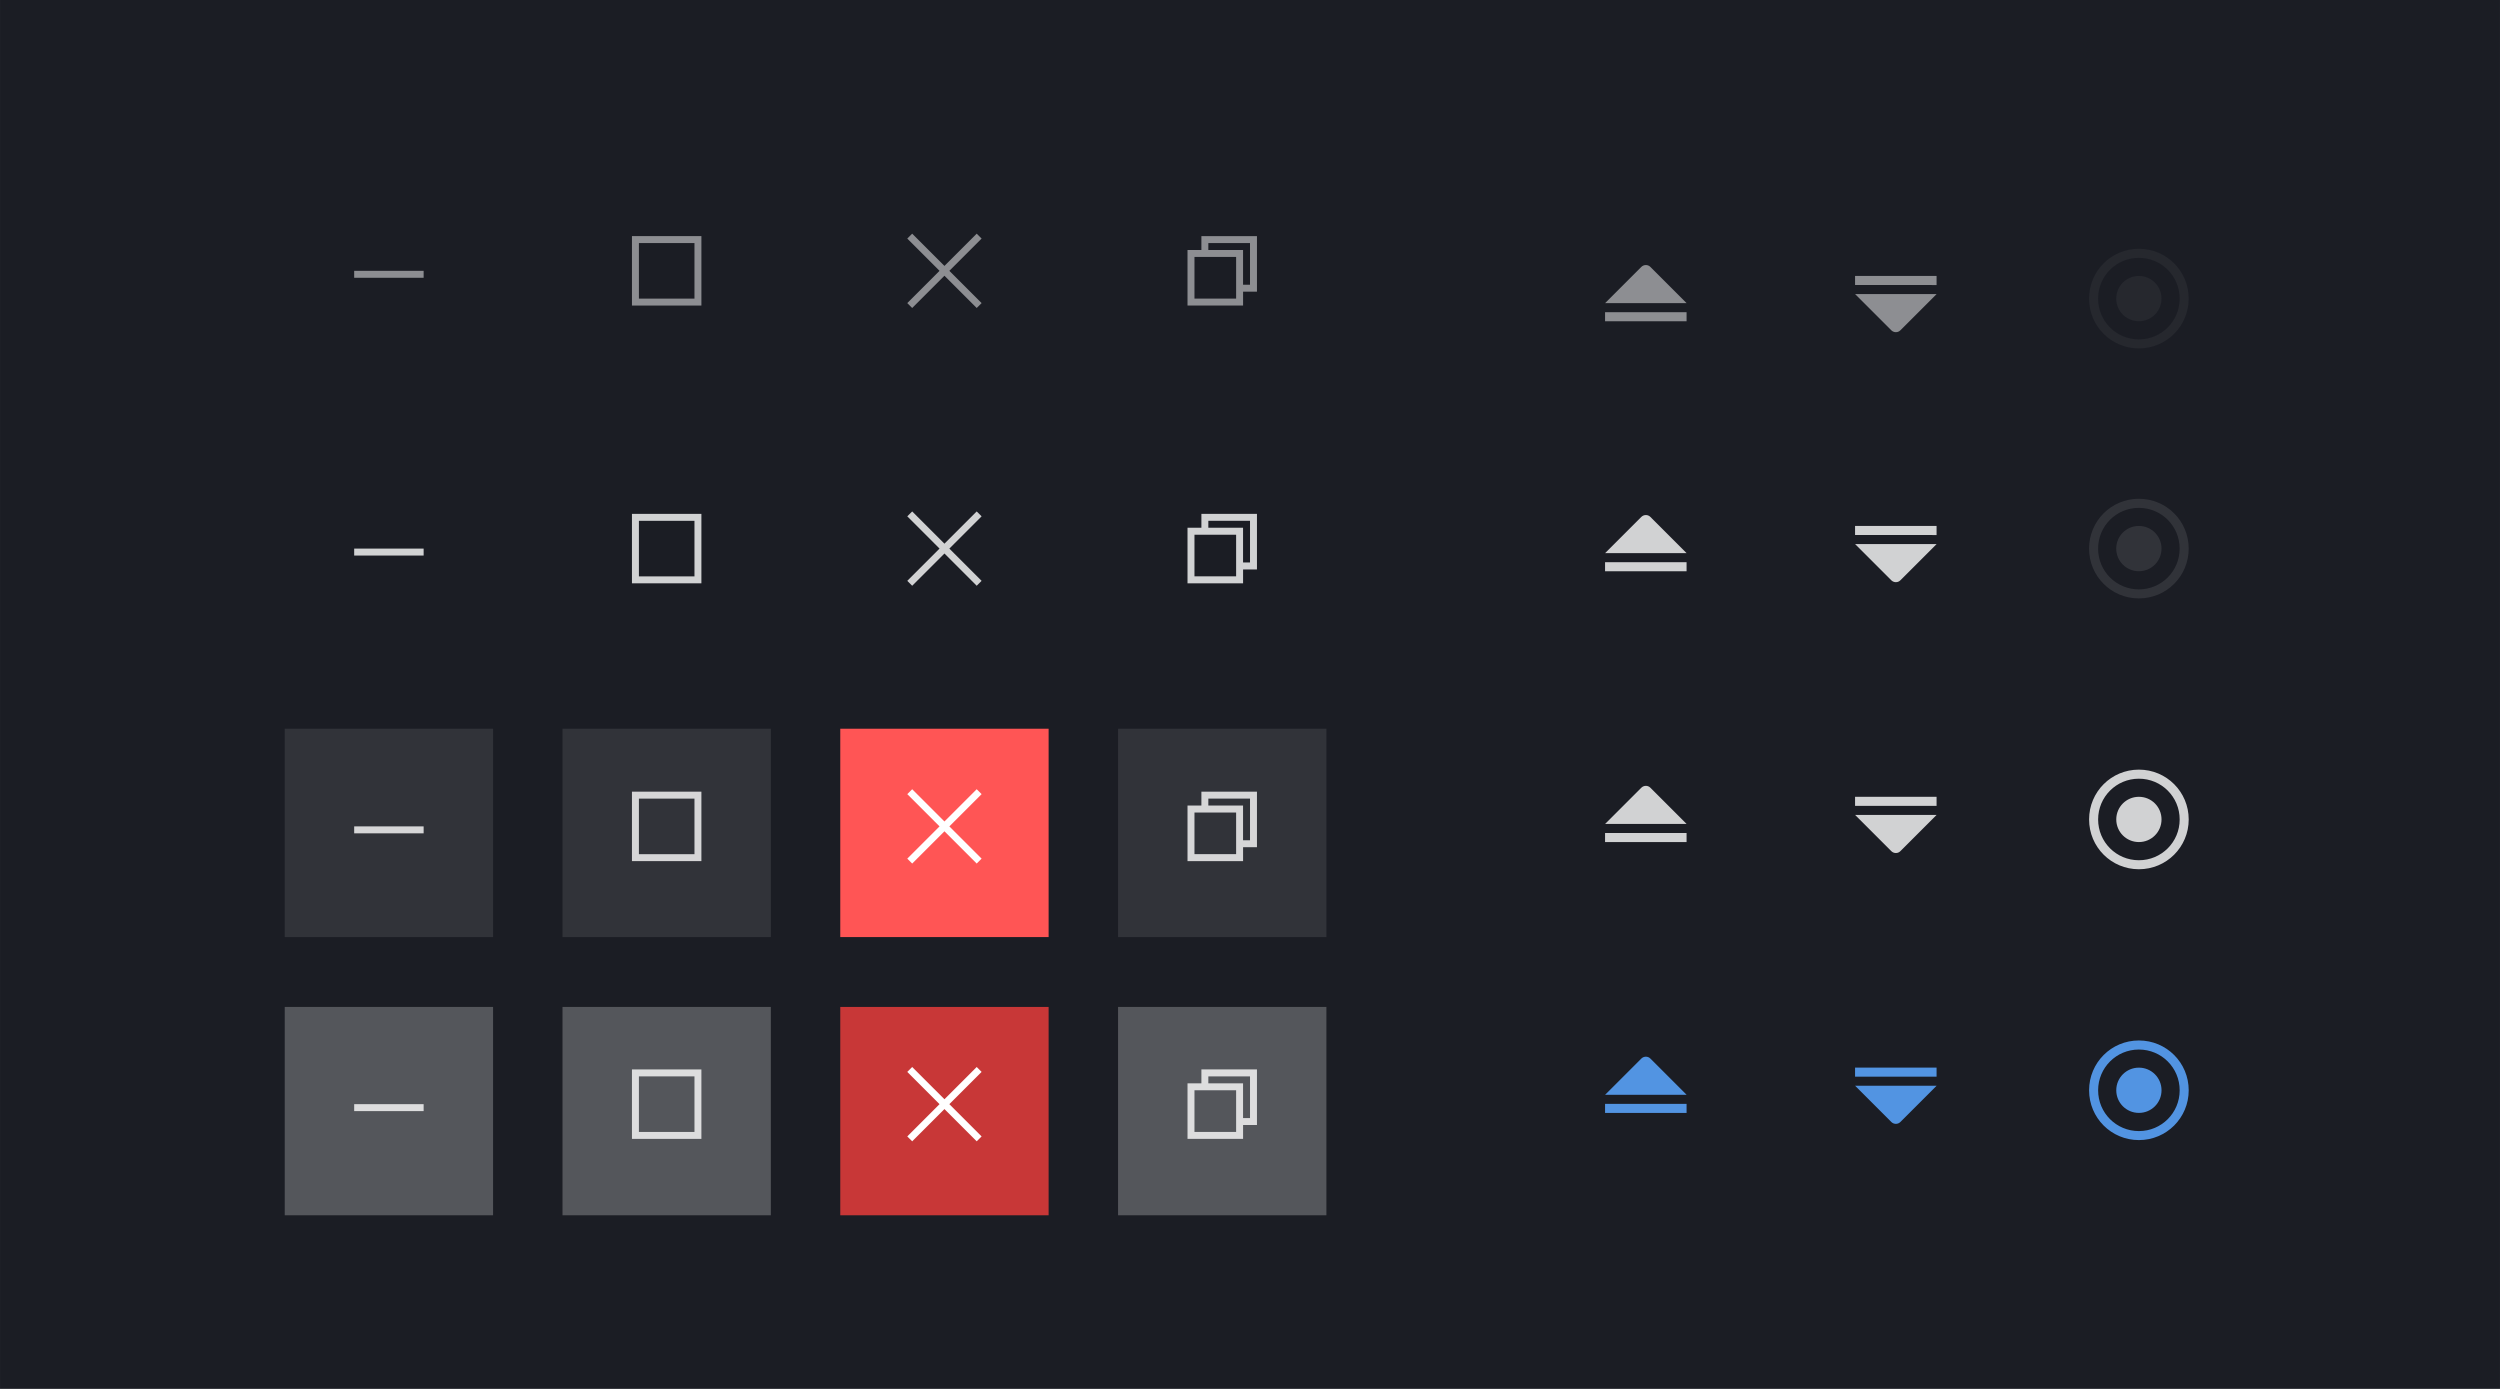
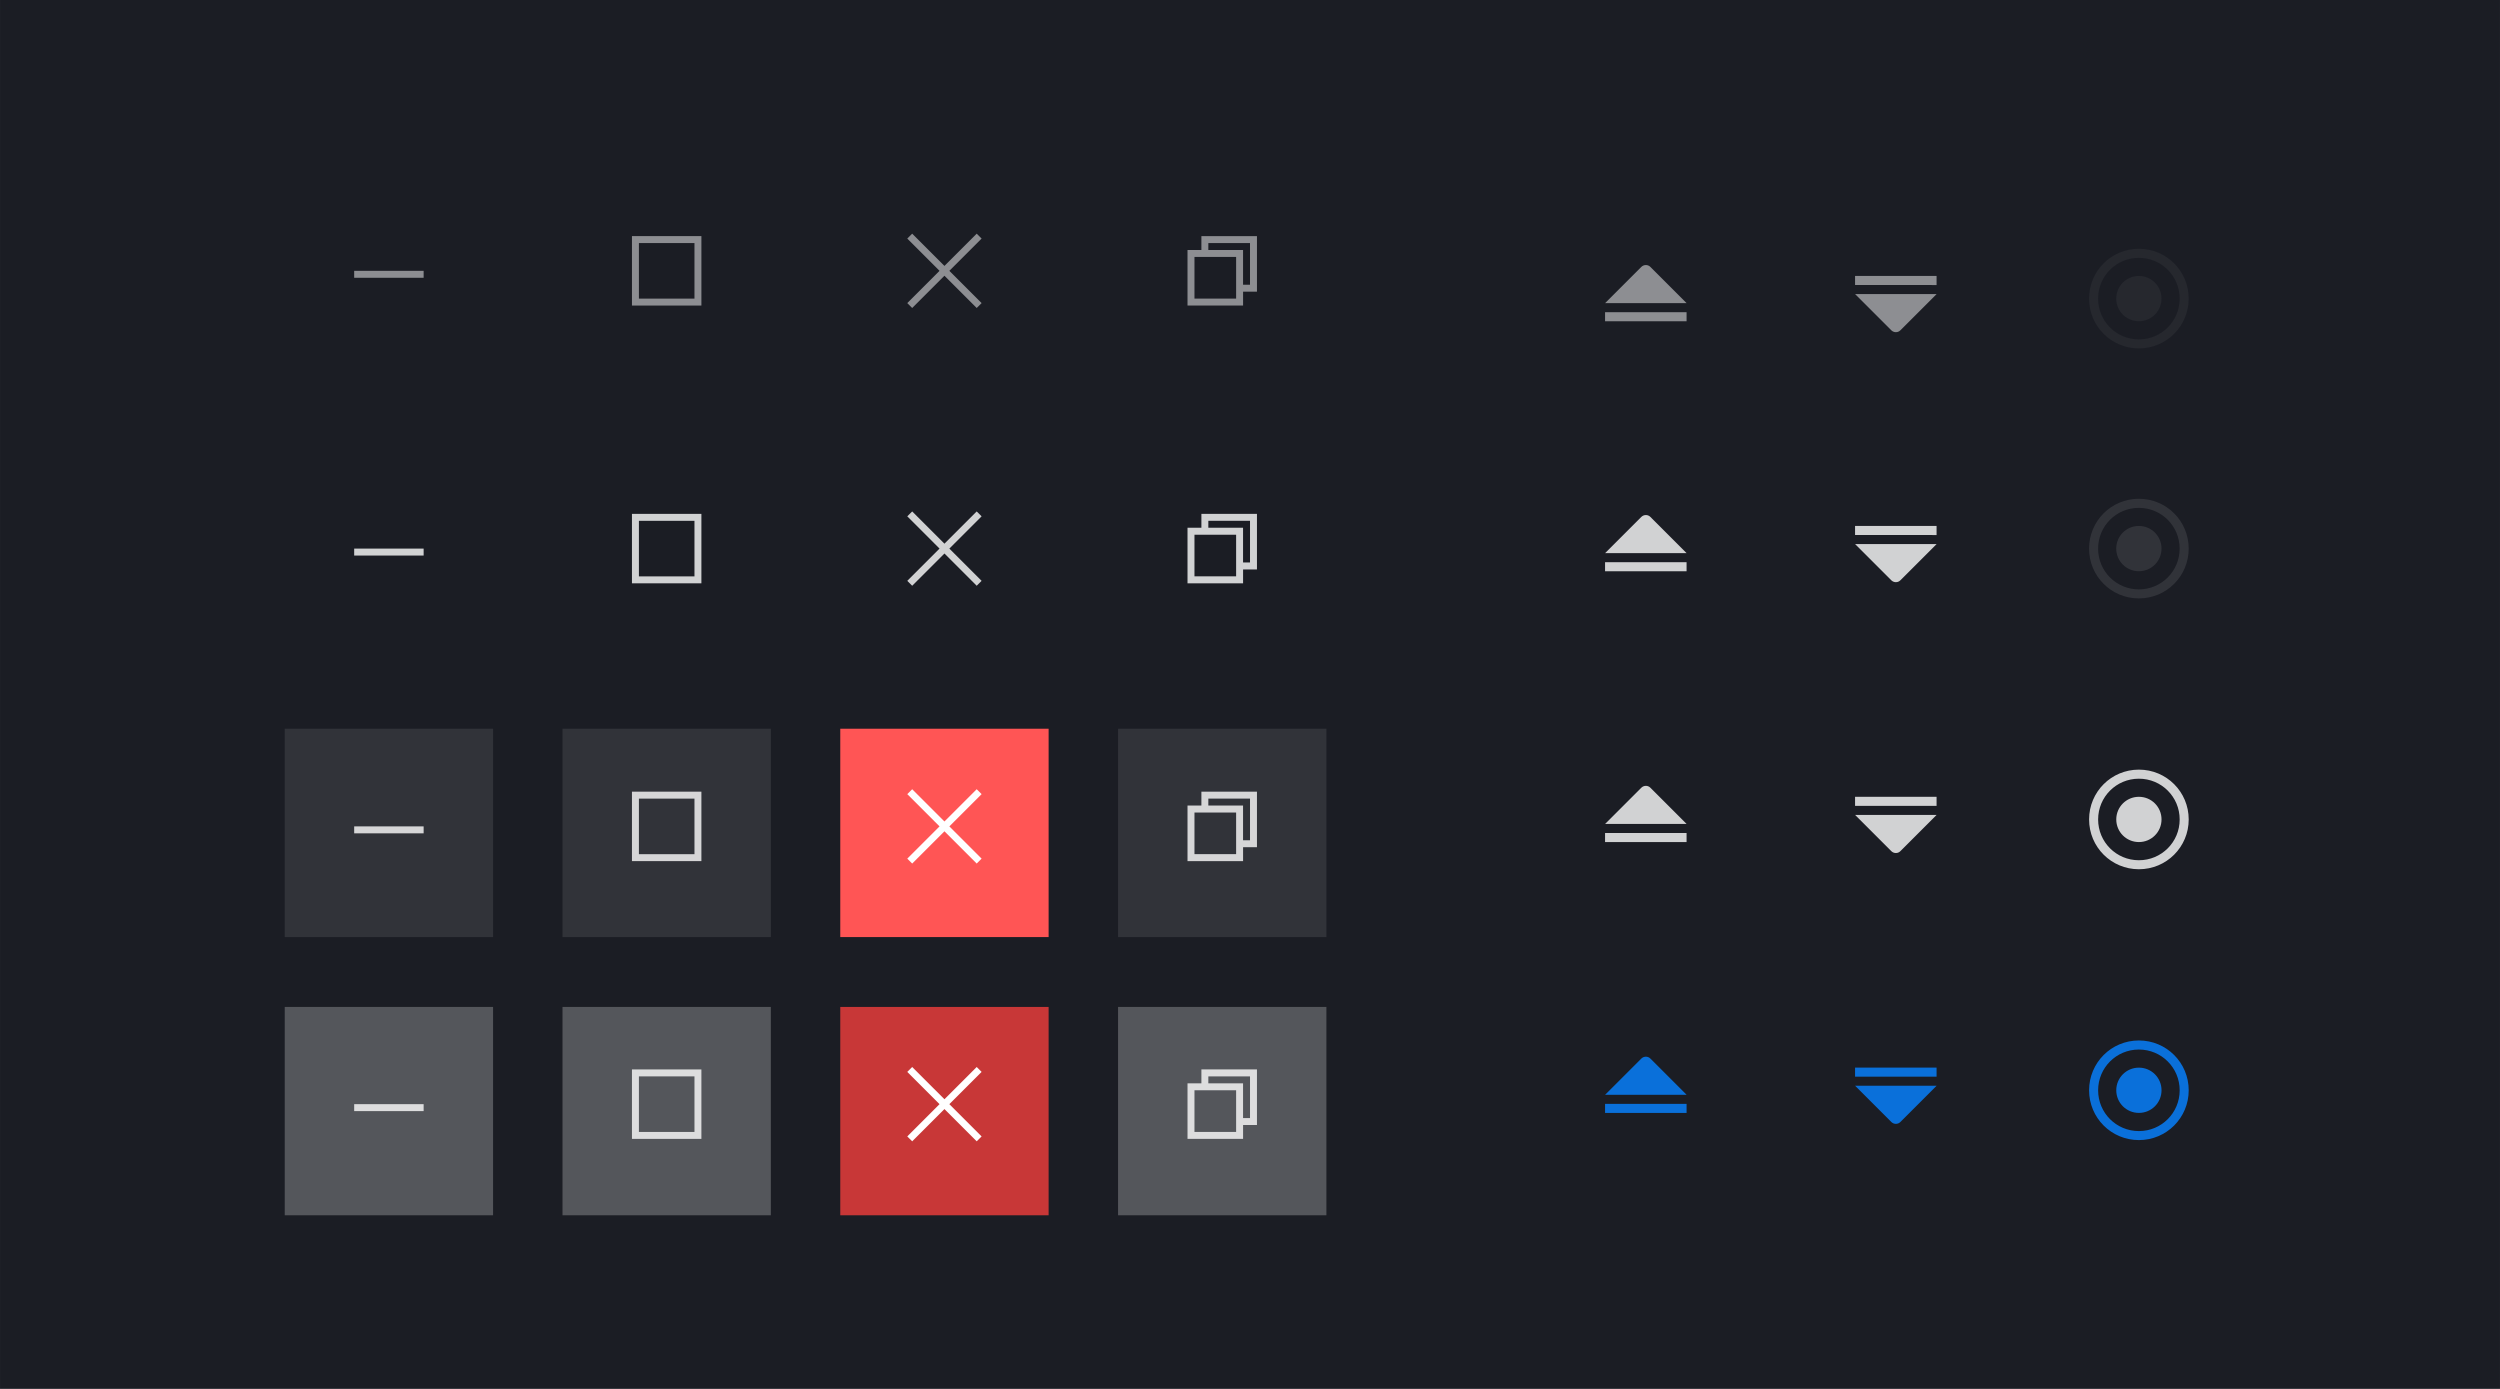
<svg xmlns="http://www.w3.org/2000/svg" xmlns:ns1="http://www.openswatchbook.org/uri/2009/osb" xmlns:xlink="http://www.w3.org/1999/xlink" width="360" height="200" viewBox="0 0 95.25 52.917" version="1.1" id="svg424">
  <defs id="defs418">
    <linearGradient id="fg_color" ns1:paint="solid">
      <stop style="stop-color:#5c616c;stop-opacity:1;" offset="0" id="stop1387" />
    </linearGradient>
    <linearGradient xlink:href="#dark_button_bg" id="linearGradient1764" gradientUnits="userSpaceOnUse" gradientTransform="matrix(0.2645833,0,0,0.2645833,57.15,262.244)" x1="19" y1="-582.285" x2="19" y2="-592.99" />
    <linearGradient id="dark_button_bg" ns1:paint="solid">
      <stop style="stop-color:#ffffff;stop-opacity:1;" offset="0" id="stop1448" />
    </linearGradient>
    <linearGradient xlink:href="#dark_button_bg" id="linearGradient1772" gradientUnits="userSpaceOnUse" gradientTransform="matrix(0.2645833,0,0,0.2645833,57.15,262.244)" x1="19" y1="-542.286" x2="19" y2="-552.991" />
  </defs>
  <g id="layer2">
    <rect transform="translate(0,-244.0833)" ry="2.9358562e-06" y="244.083" x="0" height="52.917" width="95.25" id="rect999" style="display:inline;opacity:1;fill:#1b1d24;fill-opacity:1;stroke:none;stroke-width:0.336;stroke-linecap:round;stroke-linejoin:miter;stroke-miterlimit:4;stroke-dasharray:none;stroke-opacity:0.494;paint-order:stroke fill markers" />
  </g>
  <g id="layer1" transform="translate(0,-244.0833)">
    <g id="shade_unfocused" transform="matrix(1.304348,0,0,1.304348,-97.59673,183.671)" style="stroke-width:0.767">
      <rect style="opacity:0;fill:#1f1f1f;fill-opacity:0.098;stroke:none;stroke-width:0.187;stroke-linecap:round;stroke-linejoin:miter;stroke-miterlimit:4;stroke-dasharray:none;stroke-opacity:1;paint-order:stroke fill markers" id="rect532" width="6.085" height="6.085" x="119.856" y="51.996" ry="3.043" />
      <path id="rect534" d="m 122.9,54.058 c -0.047,0 -0.095,0.018 -0.133,0.055 l -1.058,1.058 h 2.381 l -1.058,-1.058 c -0.037,-0.037 -0.084,-0.055 -0.131,-0.055 z m -1.192,1.378 V 55.7 h 2.381 v -0.265 z" style="opacity:0.5;fill:#ffffff;fill-opacity:1;stroke:none;stroke-width:0.096;stroke-linecap:round;stroke-linejoin:miter;stroke-miterlimit:4;stroke-dasharray:none;stroke-opacity:0.494;paint-order:stroke fill markers" />
    </g>
    <g id="shade" transform="matrix(1.304348,0,0,1.304348,-97.59673,193.196)" style="stroke-width:0.767">
      <rect ry="3.043" y="51.996" x="119.856" height="6.085" width="6.085" id="rect701" style="opacity:0;fill:#1f1f1f;fill-opacity:0.098;stroke:none;stroke-width:0.187;stroke-linecap:round;stroke-linejoin:miter;stroke-miterlimit:4;stroke-dasharray:none;stroke-opacity:1;paint-order:stroke fill markers" />
      <path style="opacity:0.8;fill:#ffffff;fill-opacity:1;stroke:none;stroke-width:0.096;stroke-linecap:round;stroke-linejoin:miter;stroke-miterlimit:4;stroke-dasharray:none;stroke-opacity:0.494;paint-order:stroke fill markers" d="m 122.9,54.058 c -0.047,0 -0.095,0.018 -0.133,0.055 l -1.058,1.058 h 2.381 l -1.058,-1.058 c -0.037,-0.037 -0.084,-0.055 -0.131,-0.055 z m -1.192,1.378 V 55.7 h 2.381 v -0.265 z" id="path703" />
    </g>
    <g id="shade_focused_prelight" transform="matrix(1.304348,0,0,1.304348,-97.59673,177.6316)" style="stroke-width:0.767">
      <rect style="opacity:0;fill:#1f1f1f;fill-opacity:1;stroke:none;stroke-width:0.187;stroke-linecap:round;stroke-linejoin:miter;stroke-miterlimit:4;stroke-dasharray:none;stroke-opacity:1;paint-order:stroke fill markers" id="rect526" width="6.085" height="6.085" x="119.856" y="71.84" ry="2.3160808e-06" />
      <path id="path709" d="m 122.9,73.901 c -0.047,0 -0.095,0.018 -0.133,0.055 l -1.058,1.058 h 2.381 l -1.058,-1.058 c -0.037,-0.037 -0.084,-0.055 -0.131,-0.055 z m -1.192,1.378 v 0.265 h 2.381 v -0.265 z" style="opacity:0.8;fill:#ffffff;fill-opacity:1;stroke:none;stroke-width:0.096;stroke-linecap:round;stroke-linejoin:miter;stroke-miterlimit:4;stroke-dasharray:none;stroke-opacity:0.494;paint-order:stroke fill markers" />
    </g>
    <g id="shade_focused_pressed" transform="matrix(1.304348,0,0,1.304348,-97.59673,174.4911)" style="stroke-width:0.767">
      <rect ry="0" y="82.158" x="119.856" height="6.085" width="6.085" id="rect538" style="opacity:0;fill:#191919;fill-opacity:1;stroke:none;stroke-width:0.187;stroke-linecap:round;stroke-linejoin:miter;stroke-miterlimit:4;stroke-dasharray:none;stroke-opacity:1;paint-order:stroke fill markers" />
-       <path style="opacity:1;fill:#5294e2;fill-opacity:1;stroke:none;stroke-width:0.096;stroke-linecap:round;stroke-linejoin:miter;stroke-miterlimit:4;stroke-dasharray:none;stroke-opacity:0.494;paint-order:stroke fill markers" d="m 122.9,84.22 c -0.047,0 -0.095,0.018 -0.133,0.055 l -1.058,1.058 h 2.381 l -1.058,-1.058 c -0.037,-0.037 -0.084,-0.055 -0.131,-0.055 z m -1.192,1.378 v 0.265 h 2.381 v -0.265 z" id="path715" />
+       <path style="opacity:1;fill:#0a70da;fill-opacity:1;stroke:none;stroke-width:0.096;stroke-linecap:round;stroke-linejoin:miter;stroke-miterlimit:4;stroke-dasharray:none;stroke-opacity:0.494;paint-order:stroke fill markers" d="m 122.9,84.22 c -0.047,0 -0.095,0.018 -0.133,0.055 l -1.058,1.058 h 2.381 l -1.058,-1.058 c -0.037,-0.037 -0.084,-0.055 -0.131,-0.055 z m -1.192,1.378 v 0.265 h 2.381 v -0.265 z" id="path715" />
    </g>
    <g id="unshade_unfocused" transform="matrix(1.304348,0,0,-1.304348,-88.07173,327.2498)" style="stroke-width:0.767">
      <rect ry="3.043" y="51.996" x="119.856" height="6.085" width="6.085" id="rect725" style="opacity:0;fill:#1f1f1f;fill-opacity:0.098;stroke:none;stroke-width:0.187;stroke-linecap:round;stroke-linejoin:miter;stroke-miterlimit:4;stroke-dasharray:none;stroke-opacity:1;paint-order:stroke fill markers" />
      <path style="opacity:0.5;fill:#ffffff;fill-opacity:1;stroke:none;stroke-width:0.096;stroke-linecap:round;stroke-linejoin:miter;stroke-miterlimit:4;stroke-dasharray:none;stroke-opacity:0.494;paint-order:stroke fill markers" d="m 122.9,54.058 c -0.047,0 -0.095,0.018 -0.133,0.055 l -1.058,1.058 h 2.381 l -1.058,-1.058 c -0.037,-0.037 -0.084,-0.055 -0.131,-0.055 z m -1.192,1.378 V 55.7 h 2.381 v -0.265 z" id="path727" />
    </g>
    <g transform="matrix(1.304348,0,0,-1.304348,-88.07173,336.7748)" id="unshade" style="stroke-width:0.767">
      <rect style="opacity:0;fill:#1f1f1f;fill-opacity:0.098;stroke:none;stroke-width:0.187;stroke-linecap:round;stroke-linejoin:miter;stroke-miterlimit:4;stroke-dasharray:none;stroke-opacity:1;paint-order:stroke fill markers" id="rect731" width="6.085" height="6.085" x="119.856" y="51.996" ry="3.043" />
      <path id="path733" d="m 122.9,54.058 c -0.047,0 -0.095,0.018 -0.133,0.055 l -1.058,1.058 h 2.381 l -1.058,-1.058 c -0.037,-0.037 -0.084,-0.055 -0.131,-0.055 z m -1.192,1.378 V 55.7 h 2.381 v -0.265 z" style="opacity:0.8;fill:#ffffff;fill-opacity:1;stroke:none;stroke-width:0.096;stroke-linecap:round;stroke-linejoin:miter;stroke-miterlimit:4;stroke-dasharray:none;stroke-opacity:0.494;paint-order:stroke fill markers" />
    </g>
    <g id="unshade_focused_prelight" transform="matrix(1.304348,0,0,-1.304348,-88.07173,372.9767)" style="stroke-width:0.767">
      <rect ry="0" y="71.84" x="119.856" height="6.085" width="6.085" id="rect737" style="opacity:0;fill:#1f1f1f;fill-opacity:1;stroke:none;stroke-width:0.187;stroke-linecap:round;stroke-linejoin:miter;stroke-miterlimit:4;stroke-dasharray:none;stroke-opacity:1;paint-order:stroke fill markers" />
      <path style="opacity:0.8;fill:#ffffff;fill-opacity:1;stroke:none;stroke-width:0.096;stroke-linecap:round;stroke-linejoin:miter;stroke-miterlimit:4;stroke-dasharray:none;stroke-opacity:0.494;paint-order:stroke fill markers" d="m 122.9,73.901 c -0.047,0 -0.095,0.018 -0.133,0.055 l -1.058,1.058 h 2.381 l -1.058,-1.058 c -0.037,-0.037 -0.084,-0.055 -0.131,-0.055 z m -1.192,1.378 v 0.265 h 2.381 v -0.265 z" id="path739" />
    </g>
    <g id="unshade_focused_pressed" transform="matrix(1.304348,0,0,-1.304348,-88.07173,396.7547)" style="stroke-width:0.767">
      <rect style="opacity:0;fill:#191919;fill-opacity:1;stroke:none;stroke-width:0.187;stroke-linecap:round;stroke-linejoin:miter;stroke-miterlimit:4;stroke-dasharray:none;stroke-opacity:1;paint-order:stroke fill markers" id="rect743" width="6.085" height="6.085" x="119.856" y="82.158" ry="0" />
-       <path id="path745" d="m 122.9,84.22 c -0.047,0 -0.095,0.018 -0.133,0.055 l -1.058,1.058 h 2.381 l -1.058,-1.058 c -0.037,-0.037 -0.084,-0.055 -0.131,-0.055 z m -1.192,1.378 v 0.265 h 2.381 v -0.265 z" style="opacity:1;fill:#5294e2;fill-opacity:1;stroke:none;stroke-width:0.096;stroke-linecap:round;stroke-linejoin:miter;stroke-miterlimit:4;stroke-dasharray:none;stroke-opacity:0.494;paint-order:stroke fill markers" />
+       <path id="path745" d="m 122.9,84.22 c -0.047,0 -0.095,0.018 -0.133,0.055 l -1.058,1.058 h 2.381 l -1.058,-1.058 c -0.037,-0.037 -0.084,-0.055 -0.131,-0.055 z m -1.192,1.378 v 0.265 h 2.381 v -0.265 z" style="opacity:1;fill:#0a70da;fill-opacity:1;stroke:none;stroke-width:0.096;stroke-linecap:round;stroke-linejoin:miter;stroke-miterlimit:4;stroke-dasharray:none;stroke-opacity:0.494;paint-order:stroke fill markers" />
    </g>
    <g id="menu_focused_pressed" transform="matrix(1.304348,0,0,1.304348,-23.59393,-88.13659)" style="stroke-width:0.767">
      <rect transform="scale(1,-1)" ry="0" y="-289.592" x="77.523" height="6.085" width="6.085" id="rect767" style="opacity:0;fill:#191919;fill-opacity:1;stroke:none;stroke-width:0.187;stroke-linecap:round;stroke-linejoin:miter;stroke-miterlimit:4;stroke-dasharray:none;stroke-opacity:1;paint-order:stroke fill markers" />
-       <path id="rect781" d="m 80.566,285.094 c -0.806,0 -1.455,0.649 -1.455,1.455 0,0.806 0.649,1.455 1.455,1.455 0.806,0 1.455,-0.649 1.455,-1.455 0,-0.806 -0.649,-1.455 -1.455,-1.455 z m 0,0.265 c 0.66,0 1.191,0.531 1.191,1.191 0,0.66 -0.531,1.191 -1.191,1.191 -0.66,0 -1.191,-0.531 -1.191,-1.191 0,-0.66 0.531,-1.191 1.191,-1.191 z m 0,0.529 c -0.366,0 -0.661,0.295 -0.661,0.661 0,0.366 0.295,0.661 0.661,0.661 0.366,0 0.661,-0.295 0.661,-0.661 0,-0.366 -0.295,-0.661 -0.661,-0.661 z" style="opacity:1;fill:#5294e2;fill-opacity:1;stroke:none;stroke-width:0.089;stroke-linecap:round;stroke-linejoin:miter;stroke-miterlimit:4;stroke-dasharray:none;stroke-opacity:1;paint-order:stroke fill markers" />
+       <path id="rect781" d="m 80.566,285.094 c -0.806,0 -1.455,0.649 -1.455,1.455 0,0.806 0.649,1.455 1.455,1.455 0.806,0 1.455,-0.649 1.455,-1.455 0,-0.806 -0.649,-1.455 -1.455,-1.455 z m 0,0.265 c 0.66,0 1.191,0.531 1.191,1.191 0,0.66 -0.531,1.191 -1.191,1.191 -0.66,0 -1.191,-0.531 -1.191,-1.191 0,-0.66 0.531,-1.191 1.191,-1.191 z m 0,0.529 c -0.366,0 -0.661,0.295 -0.661,0.661 0,0.366 0.295,0.661 0.661,0.661 0.366,0 0.661,-0.295 0.661,-0.661 0,-0.366 -0.295,-0.661 -0.661,-0.661 z" style="opacity:1;fill:#0a70da;fill-opacity:1;stroke:none;stroke-width:0.089;stroke-linecap:round;stroke-linejoin:miter;stroke-miterlimit:4;stroke-dasharray:none;stroke-opacity:1;paint-order:stroke fill markers" />
    </g>
    <g id="menu_focused_prelight" transform="matrix(1.304348,0,0,1.304348,-23.59393,-84.99609)" style="stroke-width:0.767">
      <rect transform="scale(1,-1)" style="opacity:0;fill:#1f1f1f;fill-opacity:1;stroke:none;stroke-width:0.187;stroke-linecap:round;stroke-linejoin:miter;stroke-miterlimit:4;stroke-dasharray:none;stroke-opacity:1;paint-order:stroke fill markers" id="rect761" width="6.085" height="6.085" x="77.523" y="-279.273" ry="0" />
      <path style="opacity:0.8;fill:#ffffff;fill-opacity:1;stroke:none;stroke-width:0.089;stroke-linecap:round;stroke-linejoin:miter;stroke-miterlimit:4;stroke-dasharray:none;stroke-opacity:1;paint-order:stroke fill markers" d="m 80.566,274.775 c -0.806,0 -1.455,0.649 -1.455,1.455 0,0.806 0.649,1.455 1.455,1.455 0.806,0 1.455,-0.649 1.455,-1.455 0,-0.806 -0.649,-1.455 -1.455,-1.455 z m 0,0.265 c 0.66,0 1.191,0.531 1.191,1.191 0,0.66 -0.531,1.191 -1.191,1.191 -0.66,0 -1.191,-0.531 -1.191,-1.191 0,-0.66 0.531,-1.191 1.191,-1.191 z m 0,0.529 c -0.366,0 -0.661,0.295 -0.661,0.661 0,0.366 0.295,0.661 0.661,0.661 0.366,0 0.661,-0.295 0.661,-0.661 0,-0.366 -0.295,-0.661 -0.661,-0.661 z" id="path1594" />
    </g>
    <g id="menu" transform="matrix(1.304348,0,0,1.304348,-103.314,180.7721)" style="opacity:0.1;stroke-width:0.767">
      <rect transform="scale(1,-1)" ry="3.043" y="-67.606" x="138.642" height="6.085" width="6.085" id="rect755" style="opacity:0;fill:#1f1f1f;fill-opacity:0.098;stroke:none;stroke-width:0.187;stroke-linecap:round;stroke-linejoin:miter;stroke-miterlimit:4;stroke-dasharray:none;stroke-opacity:1;paint-order:stroke fill markers" />
      <path id="path1596" d="m 141.684,63.108 c -0.806,0 -1.455,0.649 -1.455,1.455 0,0.806 0.649,1.455 1.455,1.455 0.806,0 1.455,-0.649 1.455,-1.455 0,-0.806 -0.649,-1.455 -1.455,-1.455 z m 0,0.265 c 0.66,0 1.191,0.531 1.191,1.191 0,0.66 -0.531,1.191 -1.191,1.191 -0.66,0 -1.191,-0.531 -1.191,-1.191 0,-0.66 0.531,-1.191 1.191,-1.191 z m 0,0.529 c -0.366,0 -0.661,0.295 -0.661,0.661 0,0.366 0.295,0.661 0.661,0.661 0.366,0 0.661,-0.295 0.661,-0.661 0,-0.366 -0.295,-0.661 -0.661,-0.661 z" style="opacity:1;fill:#ffffff;fill-opacity:1;stroke:none;stroke-width:0.089;stroke-linecap:round;stroke-linejoin:miter;stroke-miterlimit:4;stroke-dasharray:none;stroke-opacity:1;paint-order:stroke fill markers" />
    </g>
    <g id="menu_unfocused" transform="matrix(1.304348,0,0,1.304348,-103.314,183.671)" style="opacity:0.05;stroke-width:0.767">
      <rect transform="scale(1,-1)" style="opacity:0;fill:#1f1f1f;fill-opacity:0.098;stroke:none;stroke-width:0.187;stroke-linecap:round;stroke-linejoin:miter;stroke-miterlimit:4;stroke-dasharray:none;stroke-opacity:1;paint-order:stroke fill markers" id="rect749" width="6.085" height="6.085" x="138.642" y="-58.081" ry="3.043" />
      <path id="path1602" d="m 141.684,53.583 c -0.806,0 -1.455,0.649 -1.455,1.455 0,0.806 0.649,1.455 1.455,1.455 0.806,0 1.455,-0.649 1.455,-1.455 0,-0.806 -0.649,-1.455 -1.455,-1.455 z m 0,0.265 c 0.66,0 1.191,0.531 1.191,1.191 0,0.66 -0.531,1.191 -1.191,1.191 -0.66,0 -1.191,-0.531 -1.191,-1.191 0,-0.66 0.531,-1.191 1.191,-1.191 z m 0,0.529 c -0.366,0 -0.661,0.295 -0.661,0.661 0,0.366 0.295,0.661 0.661,0.661 0.366,0 0.661,-0.295 0.661,-0.661 0,-0.366 -0.295,-0.661 -0.661,-0.661 z" style="opacity:1;fill:#ffffff;fill-opacity:1;stroke:none;stroke-width:0.089;stroke-linecap:round;stroke-linejoin:miter;stroke-miterlimit:4;stroke-dasharray:none;stroke-opacity:1;paint-order:stroke fill markers" />
    </g>
    <g style="display:inline" transform="translate(-26.19375,168.8039)" id="minimize_unfocused">
      <rect ry="3.7990142e-06" y="81.894" x="37.042" height="7.938" width="7.938" id="rect5375-0" style="opacity:0;fill:#000000;fill-opacity:1;stroke:none;stroke-width:0.402;stroke-linecap:round;stroke-linejoin:miter;stroke-miterlimit:4;stroke-dasharray:none;stroke-opacity:1;paint-order:stroke fill markers" />
      <rect ry="3.1658458e-06" y="85.598" x="39.688" height="0.265" width="2.646" id="rect5327-62" style="opacity:0.5;fill:#ffffff;fill-opacity:1;stroke:none;stroke-width:0.131;stroke-linecap:round;stroke-linejoin:miter;stroke-miterlimit:4;stroke-dasharray:none;stroke-opacity:0.494;paint-order:stroke fill markers" />
    </g>
    <g style="display:inline" transform="translate(-26.19375,168.8039)" id="maximize_unfocused">
      <rect style="opacity:0;fill:#000000;fill-opacity:1;stroke:none;stroke-width:0.402;stroke-linecap:round;stroke-linejoin:miter;stroke-miterlimit:4;stroke-dasharray:none;stroke-opacity:1;paint-order:stroke fill markers" id="rect6368" width="7.938" height="7.938" x="47.625" y="81.894" ry="3.7990142e-06" />
      <path id="path5333-6" d="m 50.271,84.275 v 2.646 h 2.646 v -2.646 z m 0.265,0.265 h 2.117 v 2.117 h -2.117 z" style="opacity:0.5;fill:#ffffff;fill-opacity:1;stroke:none;stroke-width:0.132;stroke-linecap:round;stroke-linejoin:miter;stroke-miterlimit:4;stroke-dasharray:none;stroke-opacity:0.494;paint-order:stroke fill markers" />
    </g>
    <g style="display:inline" transform="translate(-26.19375,168.8039)" id="close_unfocused">
      <rect ry="3.7990142e-06" y="81.894" x="58.208" height="7.938" width="7.938" id="rect6372" style="opacity:0;fill:#000000;fill-opacity:1;stroke:none;stroke-width:0.402;stroke-linecap:round;stroke-linejoin:miter;stroke-miterlimit:4;stroke-dasharray:none;stroke-opacity:1;paint-order:stroke fill markers" />
      <path id="rect5362-1" d="m 60.948,84.182 -0.187,0.187 1.229,1.229 -1.229,1.229 0.187,0.187 1.229,-1.229 1.229,1.229 0.187,-0.187 -1.229,-1.229 1.229,-1.229 -0.187,-0.187 -1.229,1.229 z" style="opacity:0.5;fill:#ffffff;fill-opacity:1;stroke:none;stroke-width:0.156;stroke-linecap:round;stroke-linejoin:miter;stroke-miterlimit:4;stroke-dasharray:none;stroke-opacity:0.494;paint-order:stroke fill markers" />
    </g>
    <g style="display:inline" transform="translate(-26.19375,168.8039)" id="unmaximize_unfocused">
      <rect style="opacity:0;fill:#000000;fill-opacity:1;stroke:none;stroke-width:0.402;stroke-linecap:round;stroke-linejoin:miter;stroke-miterlimit:4;stroke-dasharray:none;stroke-opacity:1;paint-order:stroke fill markers" id="rect6376" width="7.938" height="7.938" x="68.792" y="81.894" ry="3.7990142e-06" />
      <path id="path5367-8" d="m 71.967,84.275 v 0.529 H 71.438 v 2.117 h 2.117 v -0.529 h 0.529 v -2.117 z m 0.265,0.265 h 1.587 v 1.587 H 73.554 V 84.804 H 72.231 Z m -0.529,0.529 h 1.587 v 1.587 h -1.587 z" style="opacity:0.5;fill:#ffffff;fill-opacity:1;stroke:none;stroke-width:0.103;stroke-linecap:round;stroke-linejoin:miter;stroke-miterlimit:4;stroke-dasharray:none;stroke-opacity:0.494;paint-order:stroke fill markers" />
    </g>
    <g style="display:inline" transform="translate(-26.19375,168.8039)" id="minimize">
      <rect style="opacity:0;fill:#000000;fill-opacity:1;stroke:none;stroke-width:0.402;stroke-linecap:round;stroke-linejoin:miter;stroke-miterlimit:4;stroke-dasharray:none;stroke-opacity:1;paint-order:stroke fill markers" id="rect6380" width="7.938" height="7.938" x="37.042" y="92.477" ry="3.7990142e-06" />
      <rect style="opacity:0.8;fill:#ffffff;fill-opacity:1;stroke:none;stroke-width:0.131;stroke-linecap:round;stroke-linejoin:miter;stroke-miterlimit:4;stroke-dasharray:none;stroke-opacity:0.494;paint-order:stroke fill markers" id="rect5401-7" width="2.646" height="0.265" x="39.688" y="96.181" ry="3.1658458e-06" />
    </g>
    <g style="display:inline" transform="translate(-26.19375,168.8039)" id="maximize">
      <rect ry="3.7990142e-06" y="92.477" x="47.625" height="7.938" width="7.938" id="rect6382" style="opacity:0;fill:#000000;fill-opacity:1;stroke:none;stroke-width:0.402;stroke-linecap:round;stroke-linejoin:miter;stroke-miterlimit:4;stroke-dasharray:none;stroke-opacity:1;paint-order:stroke fill markers" />
      <path style="opacity:0.8;fill:#ffffff;fill-opacity:1;stroke:none;stroke-width:0.132;stroke-linecap:round;stroke-linejoin:miter;stroke-miterlimit:4;stroke-dasharray:none;stroke-opacity:0.494;paint-order:stroke fill markers" d="m 50.271,94.858 v 2.646 h 2.646 v -2.646 z m 0.265,0.265 h 2.117 v 2.117 h -2.117 z" id="path5407-9" />
    </g>
    <g style="display:inline" transform="translate(-26.19375,168.8039)" id="close">
      <rect style="opacity:0;fill:#000000;fill-opacity:1;stroke:none;stroke-width:0.402;stroke-linecap:round;stroke-linejoin:miter;stroke-miterlimit:4;stroke-dasharray:none;stroke-opacity:1;paint-order:stroke fill markers" id="rect6384" width="7.938" height="7.938" x="58.208" y="92.477" ry="3.7990142e-06" />
      <path style="opacity:0.8;fill:#ffffff;fill-opacity:1;stroke:none;stroke-width:0.156;stroke-linecap:round;stroke-linejoin:miter;stroke-miterlimit:4;stroke-dasharray:none;stroke-opacity:0.494;paint-order:stroke fill markers" d="m 60.948,94.765 -0.187,0.187 1.229,1.229 -1.229,1.229 0.187,0.187 1.229,-1.229 1.229,1.229 0.187,-0.187 -1.229,-1.229 1.229,-1.229 -0.187,-0.187 -1.229,1.229 z" id="path5413-2" />
    </g>
    <g style="display:inline" transform="translate(-26.19375,168.8039)" id="unmaximize">
      <rect ry="3.7990142e-06" y="92.477" x="68.792" height="7.938" width="7.938" id="rect6386" style="opacity:0;fill:#000000;fill-opacity:1;stroke:none;stroke-width:0.402;stroke-linecap:round;stroke-linejoin:miter;stroke-miterlimit:4;stroke-dasharray:none;stroke-opacity:1;paint-order:stroke fill markers" />
      <path style="opacity:0.8;fill:#ffffff;fill-opacity:1;stroke:none;stroke-width:0.103;stroke-linecap:round;stroke-linejoin:miter;stroke-miterlimit:4;stroke-dasharray:none;stroke-opacity:0.494;paint-order:stroke fill markers" d="m 71.967,94.858 v 0.529 H 71.438 v 2.117 h 2.117 v -0.529 h 0.529 v -2.117 z m 0.265,0.265 h 1.587 v 1.587 H 73.554 V 95.387 H 72.231 Z m -0.529,0.529 h 1.587 v 1.587 h -1.587 z" id="path5419-0" />
    </g>
    <g style="display:inline" transform="translate(-26.19375,168.8039)" id="minimize_focused_prelight">
      <rect ry="3.7990142e-06" y="103.044" x="37.042" height="7.938" width="7.938" id="rect6406" style="opacity:0.1;fill:#ffffff;fill-opacity:1;stroke:none;stroke-width:0.402;stroke-linecap:round;stroke-linejoin:miter;stroke-miterlimit:4;stroke-dasharray:none;stroke-opacity:1;paint-order:stroke fill markers" />
      <rect style="opacity:0.8;fill:#ffffff;fill-opacity:1;stroke:none;stroke-width:0.131;stroke-linecap:round;stroke-linejoin:miter;stroke-miterlimit:4;stroke-dasharray:none;stroke-opacity:0.494;paint-order:stroke fill markers" id="rect5427-2" width="2.646" height="0.265" x="39.688" y="106.765" ry="3.1658458e-06" />
    </g>
    <g style="display:inline" transform="translate(-26.19375,168.8039)" id="maximize_focused_prelight">
      <rect style="opacity:0.1;fill:#ffffff;fill-opacity:1;stroke:none;stroke-width:0.402;stroke-linecap:round;stroke-linejoin:miter;stroke-miterlimit:4;stroke-dasharray:none;stroke-opacity:1;paint-order:stroke fill markers" id="rect6408" width="7.938" height="7.938" x="47.625" y="103.044" ry="3.7990142e-06" />
      <path style="opacity:0.8;fill:#ffffff;fill-opacity:1;stroke:none;stroke-width:0.132;stroke-linecap:round;stroke-linejoin:miter;stroke-miterlimit:4;stroke-dasharray:none;stroke-opacity:0.494;paint-order:stroke fill markers" d="m 50.271,105.442 v 2.646 h 2.646 v -2.646 z m 0.265,0.265 h 2.117 v 2.117 h -2.117 z" id="path5433-3" />
    </g>
    <g style="display:inline" transform="translate(-26.19375,168.8039)" id="close_focused_prelight">
      <rect ry="3.7990142e-06" y="103.044" x="58.208" height="7.938" width="7.938" id="rect6410" style="opacity:1;fill:#ff5555;fill-opacity:1;stroke:none;stroke-width:0.402;stroke-linecap:round;stroke-linejoin:miter;stroke-miterlimit:4;stroke-dasharray:none;stroke-opacity:1;paint-order:stroke fill markers" />
      <path style="opacity:1;fill:url(#linearGradient1764);fill-opacity:1;stroke:none;stroke-width:0.156;stroke-linecap:round;stroke-linejoin:miter;stroke-miterlimit:4;stroke-dasharray:none;stroke-opacity:0.494;paint-order:stroke fill markers" d="m 60.948,105.349 -0.187,0.187 1.229,1.229 -1.229,1.229 0.187,0.187 1.229,-1.229 1.229,1.229 0.187,-0.187 -1.229,-1.229 1.229,-1.229 -0.187,-0.187 -1.229,1.229 z" id="path5439-7" />
    </g>
    <g style="display:inline" transform="translate(-26.19375,168.8039)" id="unmaximize_focused_prelight">
      <rect style="opacity:0.1;fill:#ffffff;fill-opacity:1;stroke:none;stroke-width:0.402;stroke-linecap:round;stroke-linejoin:miter;stroke-miterlimit:4;stroke-dasharray:none;stroke-opacity:1;paint-order:stroke fill markers" id="rect6412" width="7.938" height="7.938" x="68.792" y="103.044" ry="3.7990142e-06" />
      <path style="opacity:0.8;fill:#ffffff;fill-opacity:1;stroke:none;stroke-width:0.103;stroke-linecap:round;stroke-linejoin:miter;stroke-miterlimit:4;stroke-dasharray:none;stroke-opacity:0.494;paint-order:stroke fill markers" d="m 71.967,105.442 v 0.529 H 71.438 v 2.117 h 2.117 v -0.529 h 0.529 v -2.117 z m 0.265,0.265 h 1.587 v 1.587 h -0.265 v -1.323 H 72.231 Z m -0.529,0.529 h 1.587 v 1.587 h -1.587 z" id="path5445-5" />
    </g>
    <g style="display:inline" transform="translate(-26.19375,168.8039)" id="minimize_focused_pressed">
      <rect style="opacity:0.25;fill:#ffffff;fill-opacity:1;stroke:none;stroke-width:0.402;stroke-linecap:round;stroke-linejoin:miter;stroke-miterlimit:4;stroke-dasharray:none;stroke-opacity:1;paint-order:stroke fill markers" id="rect6414" width="7.938" height="7.938" x="37.042" y="113.644" ry="3.7990142e-06" />
      <rect ry="3.1658458e-06" y="117.348" x="39.688" height="0.265" width="2.646" id="rect5451-9" style="opacity:0.8;fill:#ffffff;fill-opacity:1;stroke:none;stroke-width:0.131;stroke-linecap:round;stroke-linejoin:miter;stroke-miterlimit:4;stroke-dasharray:none;stroke-opacity:0.494;paint-order:stroke fill markers" />
    </g>
    <g style="display:inline" transform="translate(-26.19375,168.8039)" id="maximize_focused_pressed">
      <rect ry="3.7990142e-06" y="113.644" x="47.625" height="7.938" width="7.938" id="rect6416" style="opacity:0.25;fill:#ffffff;fill-opacity:1;stroke:none;stroke-width:0.402;stroke-linecap:round;stroke-linejoin:miter;stroke-miterlimit:4;stroke-dasharray:none;stroke-opacity:1;paint-order:stroke fill markers" />
      <path id="path5457-2" d="m 50.271,116.025 v 2.646 h 2.646 V 116.025 Z m 0.265,0.265 h 2.117 v 2.117 h -2.117 z" style="opacity:0.8;fill:#ffffff;fill-opacity:1;stroke:none;stroke-width:0.132;stroke-linecap:round;stroke-linejoin:miter;stroke-miterlimit:4;stroke-dasharray:none;stroke-opacity:0.494;paint-order:stroke fill markers" />
    </g>
    <g style="display:inline" transform="translate(-26.19375,168.8039)" id="close_focused_pressed">
      <rect style="opacity:1;fill:#c83737;fill-opacity:1;stroke:none;stroke-width:0.402;stroke-linecap:round;stroke-linejoin:miter;stroke-miterlimit:4;stroke-dasharray:none;stroke-opacity:1;paint-order:stroke fill markers" id="rect6418" width="7.938" height="7.938" x="58.208" y="113.644" ry="3.7990142e-06" />
      <path id="path5463-2" d="m 60.948,115.932 -0.187,0.187 1.229,1.229 -1.229,1.229 0.187,0.187 1.229,-1.229 1.229,1.229 0.187,-0.187 -1.229,-1.229 1.229,-1.229 -0.187,-0.187 -1.229,1.229 z" style="opacity:1;fill:url(#linearGradient1772);fill-opacity:1;stroke:none;stroke-width:0.156;stroke-linecap:round;stroke-linejoin:miter;stroke-miterlimit:4;stroke-dasharray:none;stroke-opacity:0.494;paint-order:stroke fill markers" />
    </g>
    <g style="display:inline" transform="translate(-26.19375,168.8039)" id="unmaximize_focused_pressed">
      <rect ry="3.7990142e-06" y="113.644" x="68.792" height="7.938" width="7.938" id="rect6420" style="opacity:0.25;fill:#ffffff;fill-opacity:1;stroke:none;stroke-width:0.402;stroke-linecap:round;stroke-linejoin:miter;stroke-miterlimit:4;stroke-dasharray:none;stroke-opacity:1;paint-order:stroke fill markers" />
      <path id="path5469-8" d="m 71.967,116.025 v 0.529 H 71.438 v 2.117 h 2.117 v -0.529 h 0.529 V 116.025 Z m 0.265,0.265 h 1.587 v 1.587 h -0.265 v -1.323 H 72.231 Z m -0.529,0.529 h 1.587 v 1.587 h -1.587 z" style="opacity:0.8;fill:#ffffff;fill-opacity:1;stroke:none;stroke-width:0.103;stroke-linecap:round;stroke-linejoin:miter;stroke-miterlimit:4;stroke-dasharray:none;stroke-opacity:0.494;paint-order:stroke fill markers" />
    </g>
  </g>
</svg>
